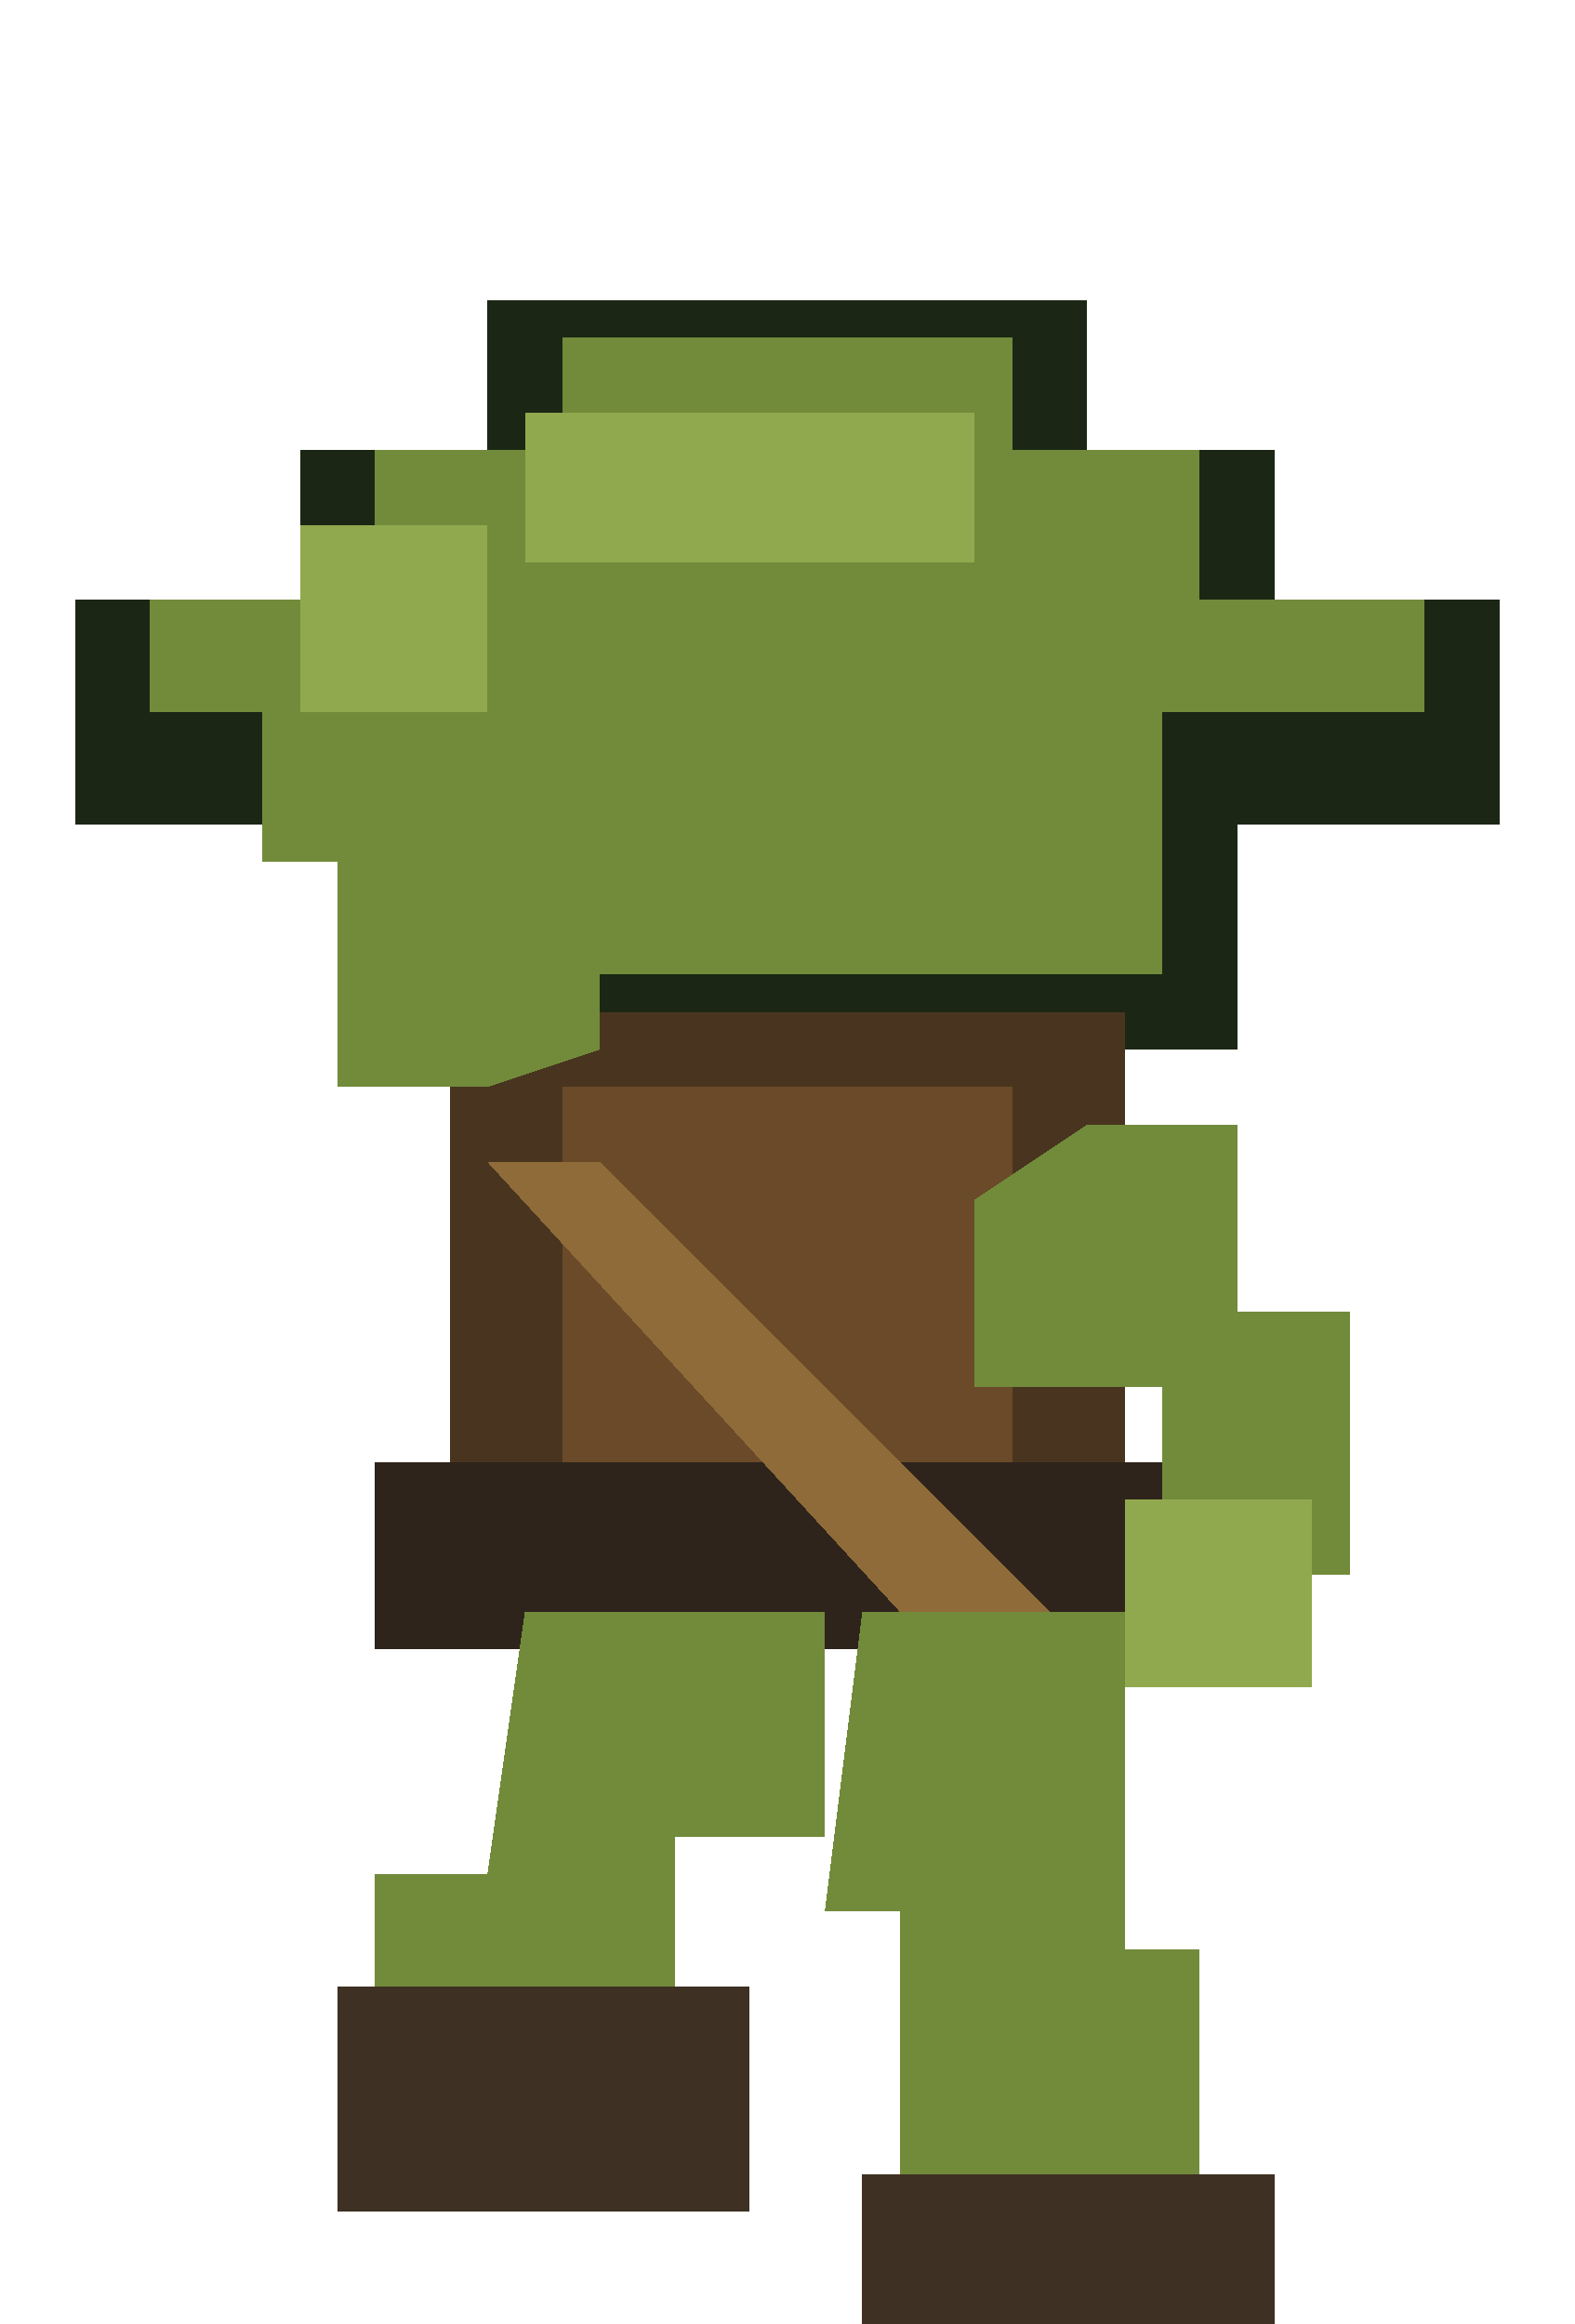
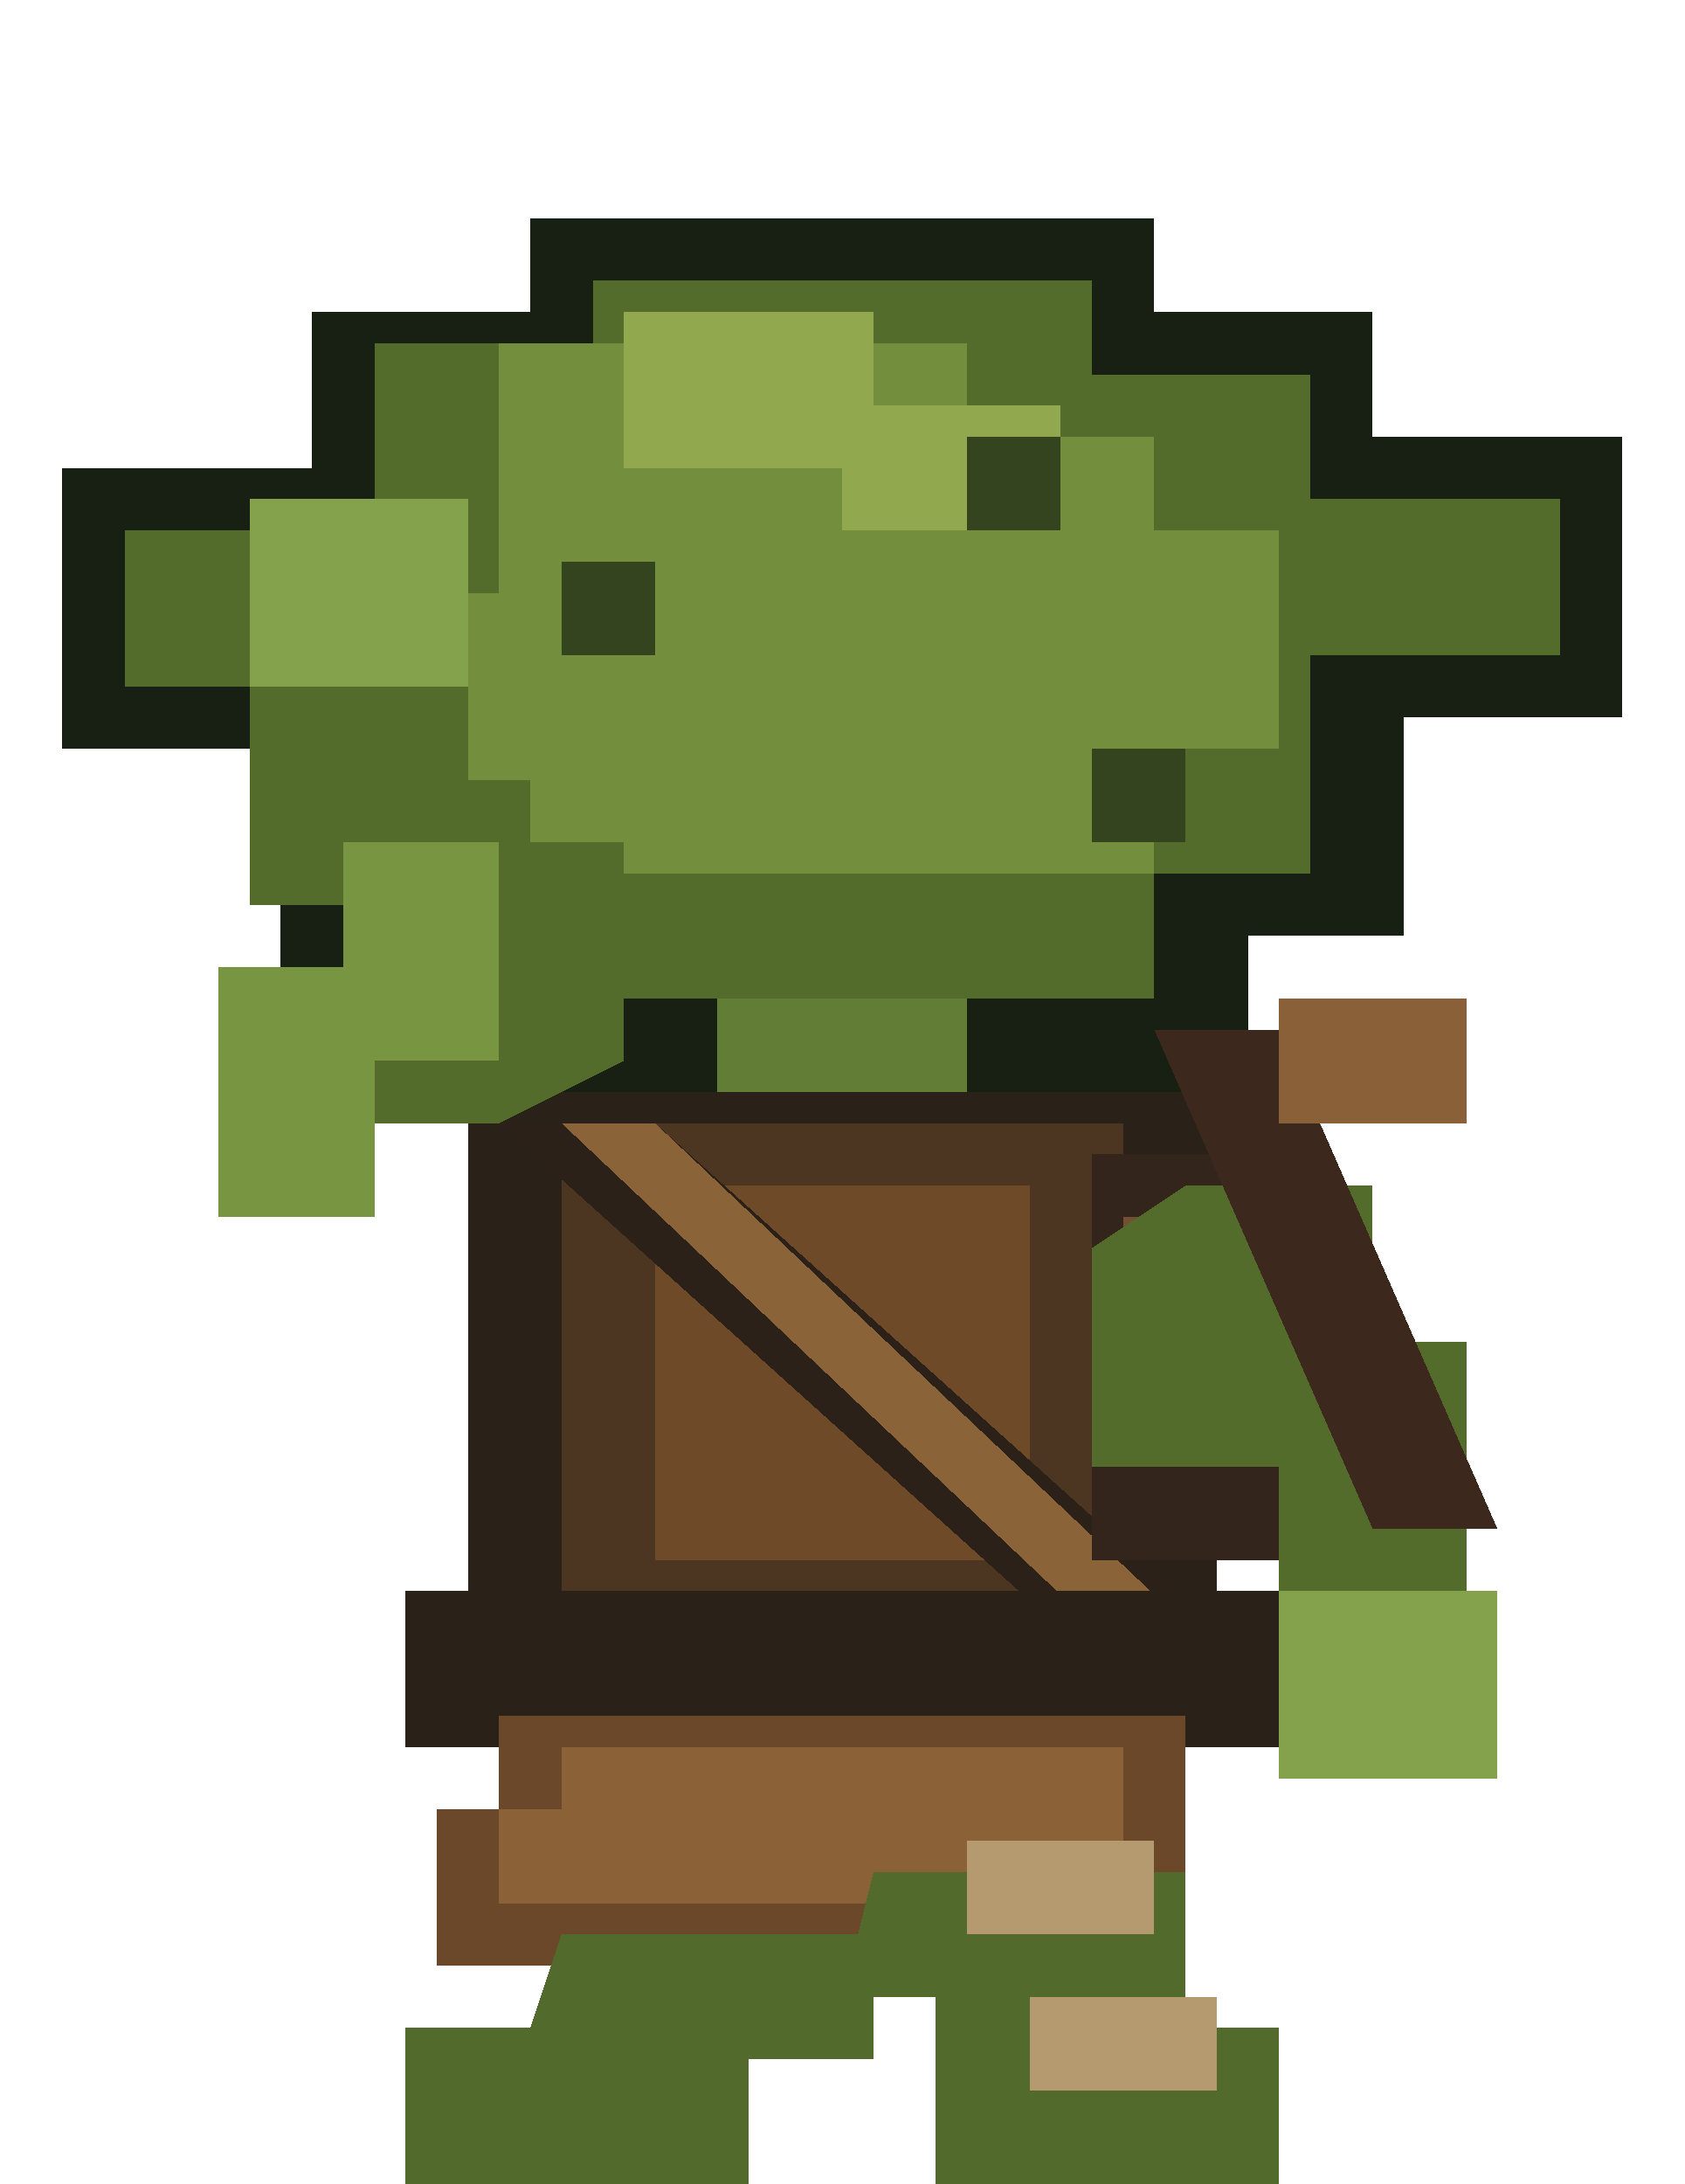
- <svg xmlns="http://www.w3.org/2000/svg" width="42" height="62" viewBox="0 0 42 62" shape-rendering="crispEdges">
-   <rect width="42" height="62" fill="none" />
-   <path fill="#1b2714" d="M8 12h5V8h16v4h5v4h6v6h-7v6H9v-6H2v-6h6z" />
-   <path fill="#718b3b" d="M10 12h5V9h12v3h5v4h6v3h-7v7H11v-7H4v-3h6z" />
-   <path fill="#91a94e" d="M14 11h12v4H14z" />
-   <path fill="#49351f" d="M12 27h18v17H12z" />
-   <path fill="#6a4a28" d="M15 29h12v12H15z" />
-   <path fill="#2e241b" d="M10 39h22v5H10z" />
-   <path fill="#718b3b" d="M13 29H9v-6H7v-7h5v6h4v6z" />
-   <rect x="8" y="14" width="5" height="5" fill="#91a94e" />
-   <path fill="#718b3b" d="M29 30h4v5h3v7h-5v-5h-5v-5z" />
-   <rect x="30" y="40" width="5" height="5" fill="#91a94e" />
-   <path fill="#718b3b" d="M14 43h8v6h-4v6h-8v-5h3z" />
-   <path fill="#718b3b" d="M23 43h7v9h2v9h-8V51h-2z" />
-   <path fill="#3e3022" d="M9 53h11v6H9zm14 5h11v4H23z" />
-   <path fill="#8e6b39" d="M13 31h3l12 12h-4z" />
+ <svg xmlns="http://www.w3.org/2000/svg" width="54" height="70" viewBox="0 0 54 70" shape-rendering="crispEdges">
+   <rect width="54" height="70" fill="none" />
+   <path fill="#172012" d="M10 10h7V7h20v3h7v4h8v9h-7v7h-5v5H14v-4H9v-7H2V15h8z" />
+   <path fill="#536b2b" d="M12 11h7V9h16v3h7v4h8v5h-8v7h-5v4H16v-3h-5v-7H4v-5h8z" />
+   <path fill="#738f3d" d="M16 11h15v3h6v3h4v7h-4v4H17v-3h-5v-6h4z" />
+   <path fill="#91a84e" d="M20 10h8v3h6v4h-7v-2h-7z" />
+   <rect x="18" y="18" width="3" height="3" fill="#33441e" />
+   <rect x="31" y="14" width="3" height="3" fill="#33441e" />
+   <rect x="35" y="24" width="3" height="3" fill="#33441e" />
+   <rect x="13" y="23" width="2" height="2" fill="#9fb65d" />
+   <rect x="23" y="32" width="8" height="4" fill="#627d36" />
+   <path fill="#2a2218" d="M15 35h24v20H15z" />
+   <path fill="#4d3621" d="M18 36h18v17H18z" />
+   <path fill="#6f4a28" d="M21 38h12v12H21z" />
+   <path fill="#2c2119" d="M16 36h5l20 18h-5z" />
+   <path fill="#8b6338" d="M18 36h3l18 17h-3z" />
+   <path fill="#33251c" d="M35 37h6v13h-6z" />
+   <rect x="36" y="39" width="4" height="8" fill="#725034" />
+   <rect x="13" y="51" width="28" height="5" fill="#2a2118" />
+   <path fill="#6c482b" d="M16 55h22v8H14v-5h2z" />
+   <path fill="#8b6138" d="M18 56h18v5H16v-3h2z" />
+   <path fill="#536b2b" d="M16 36h-5v-7H8V18h7v9h5v7z" />
+   <path fill="#789542" d="M11 27h5v7h-4v5H7v-8h4z" />
+   <rect x="8" y="16" width="7" height="6" fill="#84a14b" />
+   <path fill="#536b2b" d="M38 38h6v5h3v10h-6v-6h-6v-7z" />
+   <rect x="41" y="51" width="7" height="6" fill="#84a14b" />
+   <path fill="#526b2d" d="M18 62h10v4h-4v4H13v-5h4z" />
+   <path fill="#526b2d" d="M28 60h10v5h3v5H30v-6h-3z" />
+   <path fill="#b59a70" d="M31 59h6v3h-6zm2 5h6v3h-6z" />
+   <path fill="#3c281d" d="M37 33h4l7 16h-4z" />
+   <rect x="41" y="32" width="6" height="4" fill="#8a6038" />
</svg>
